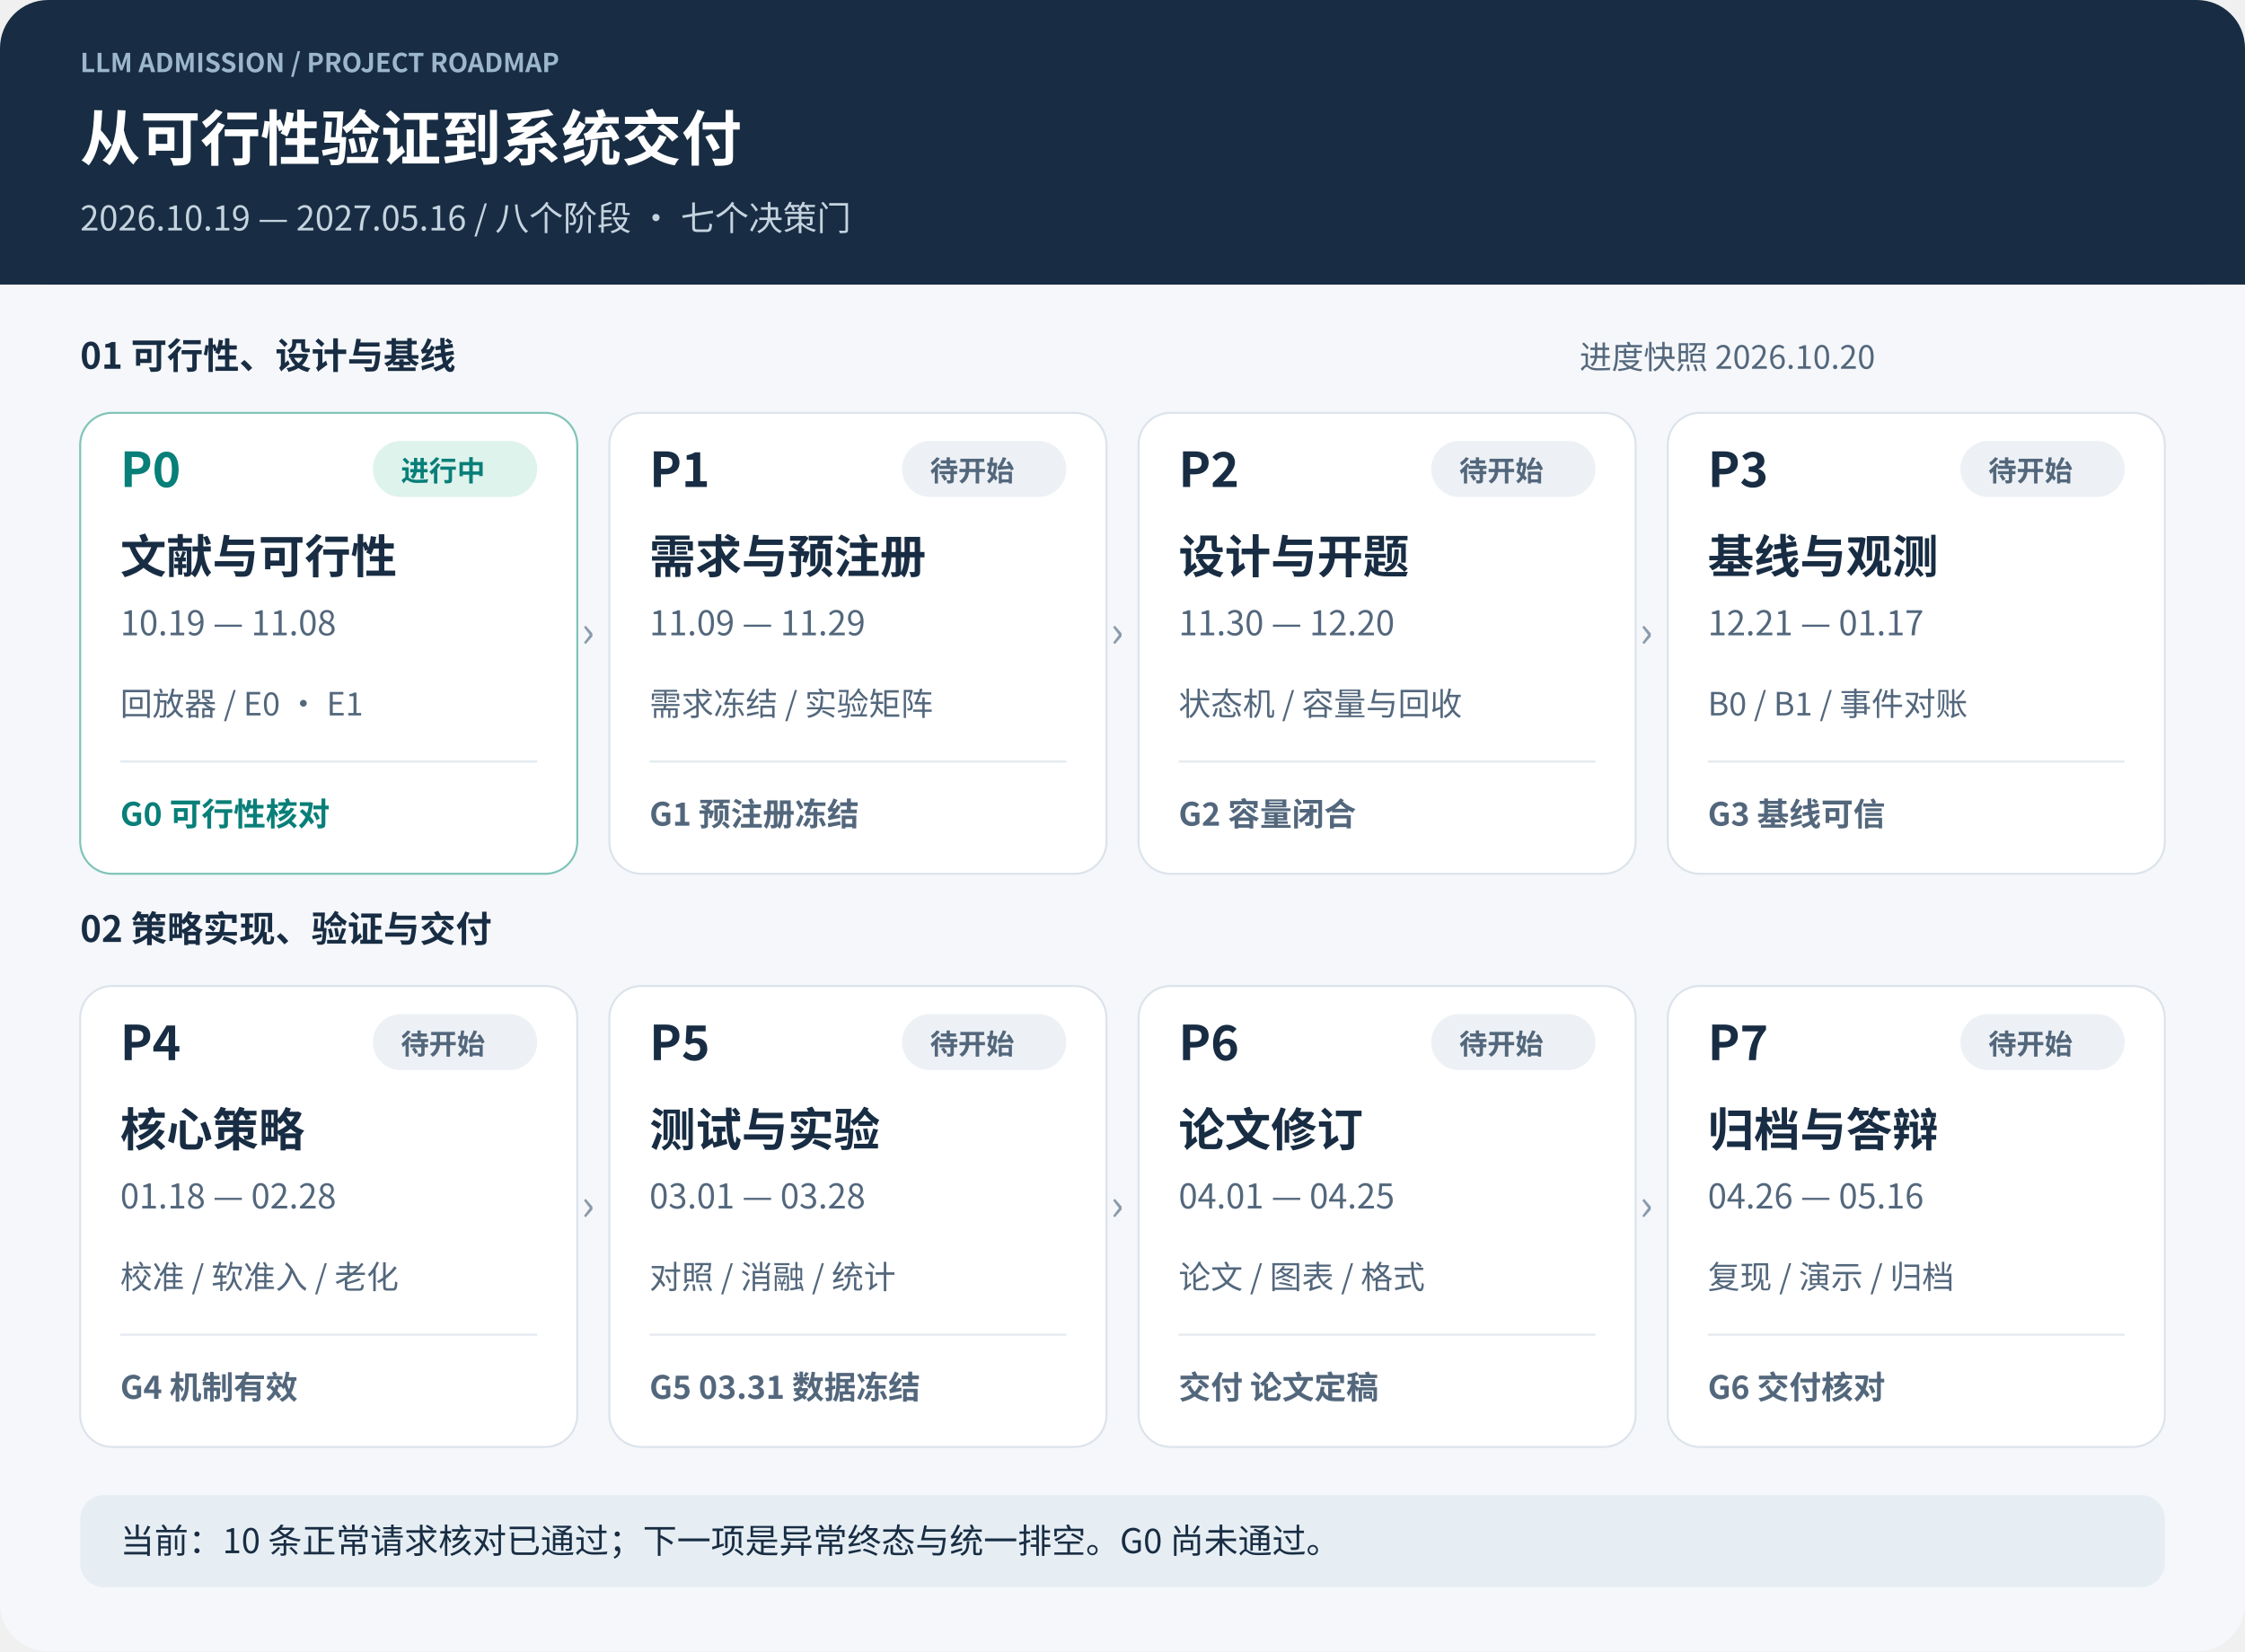
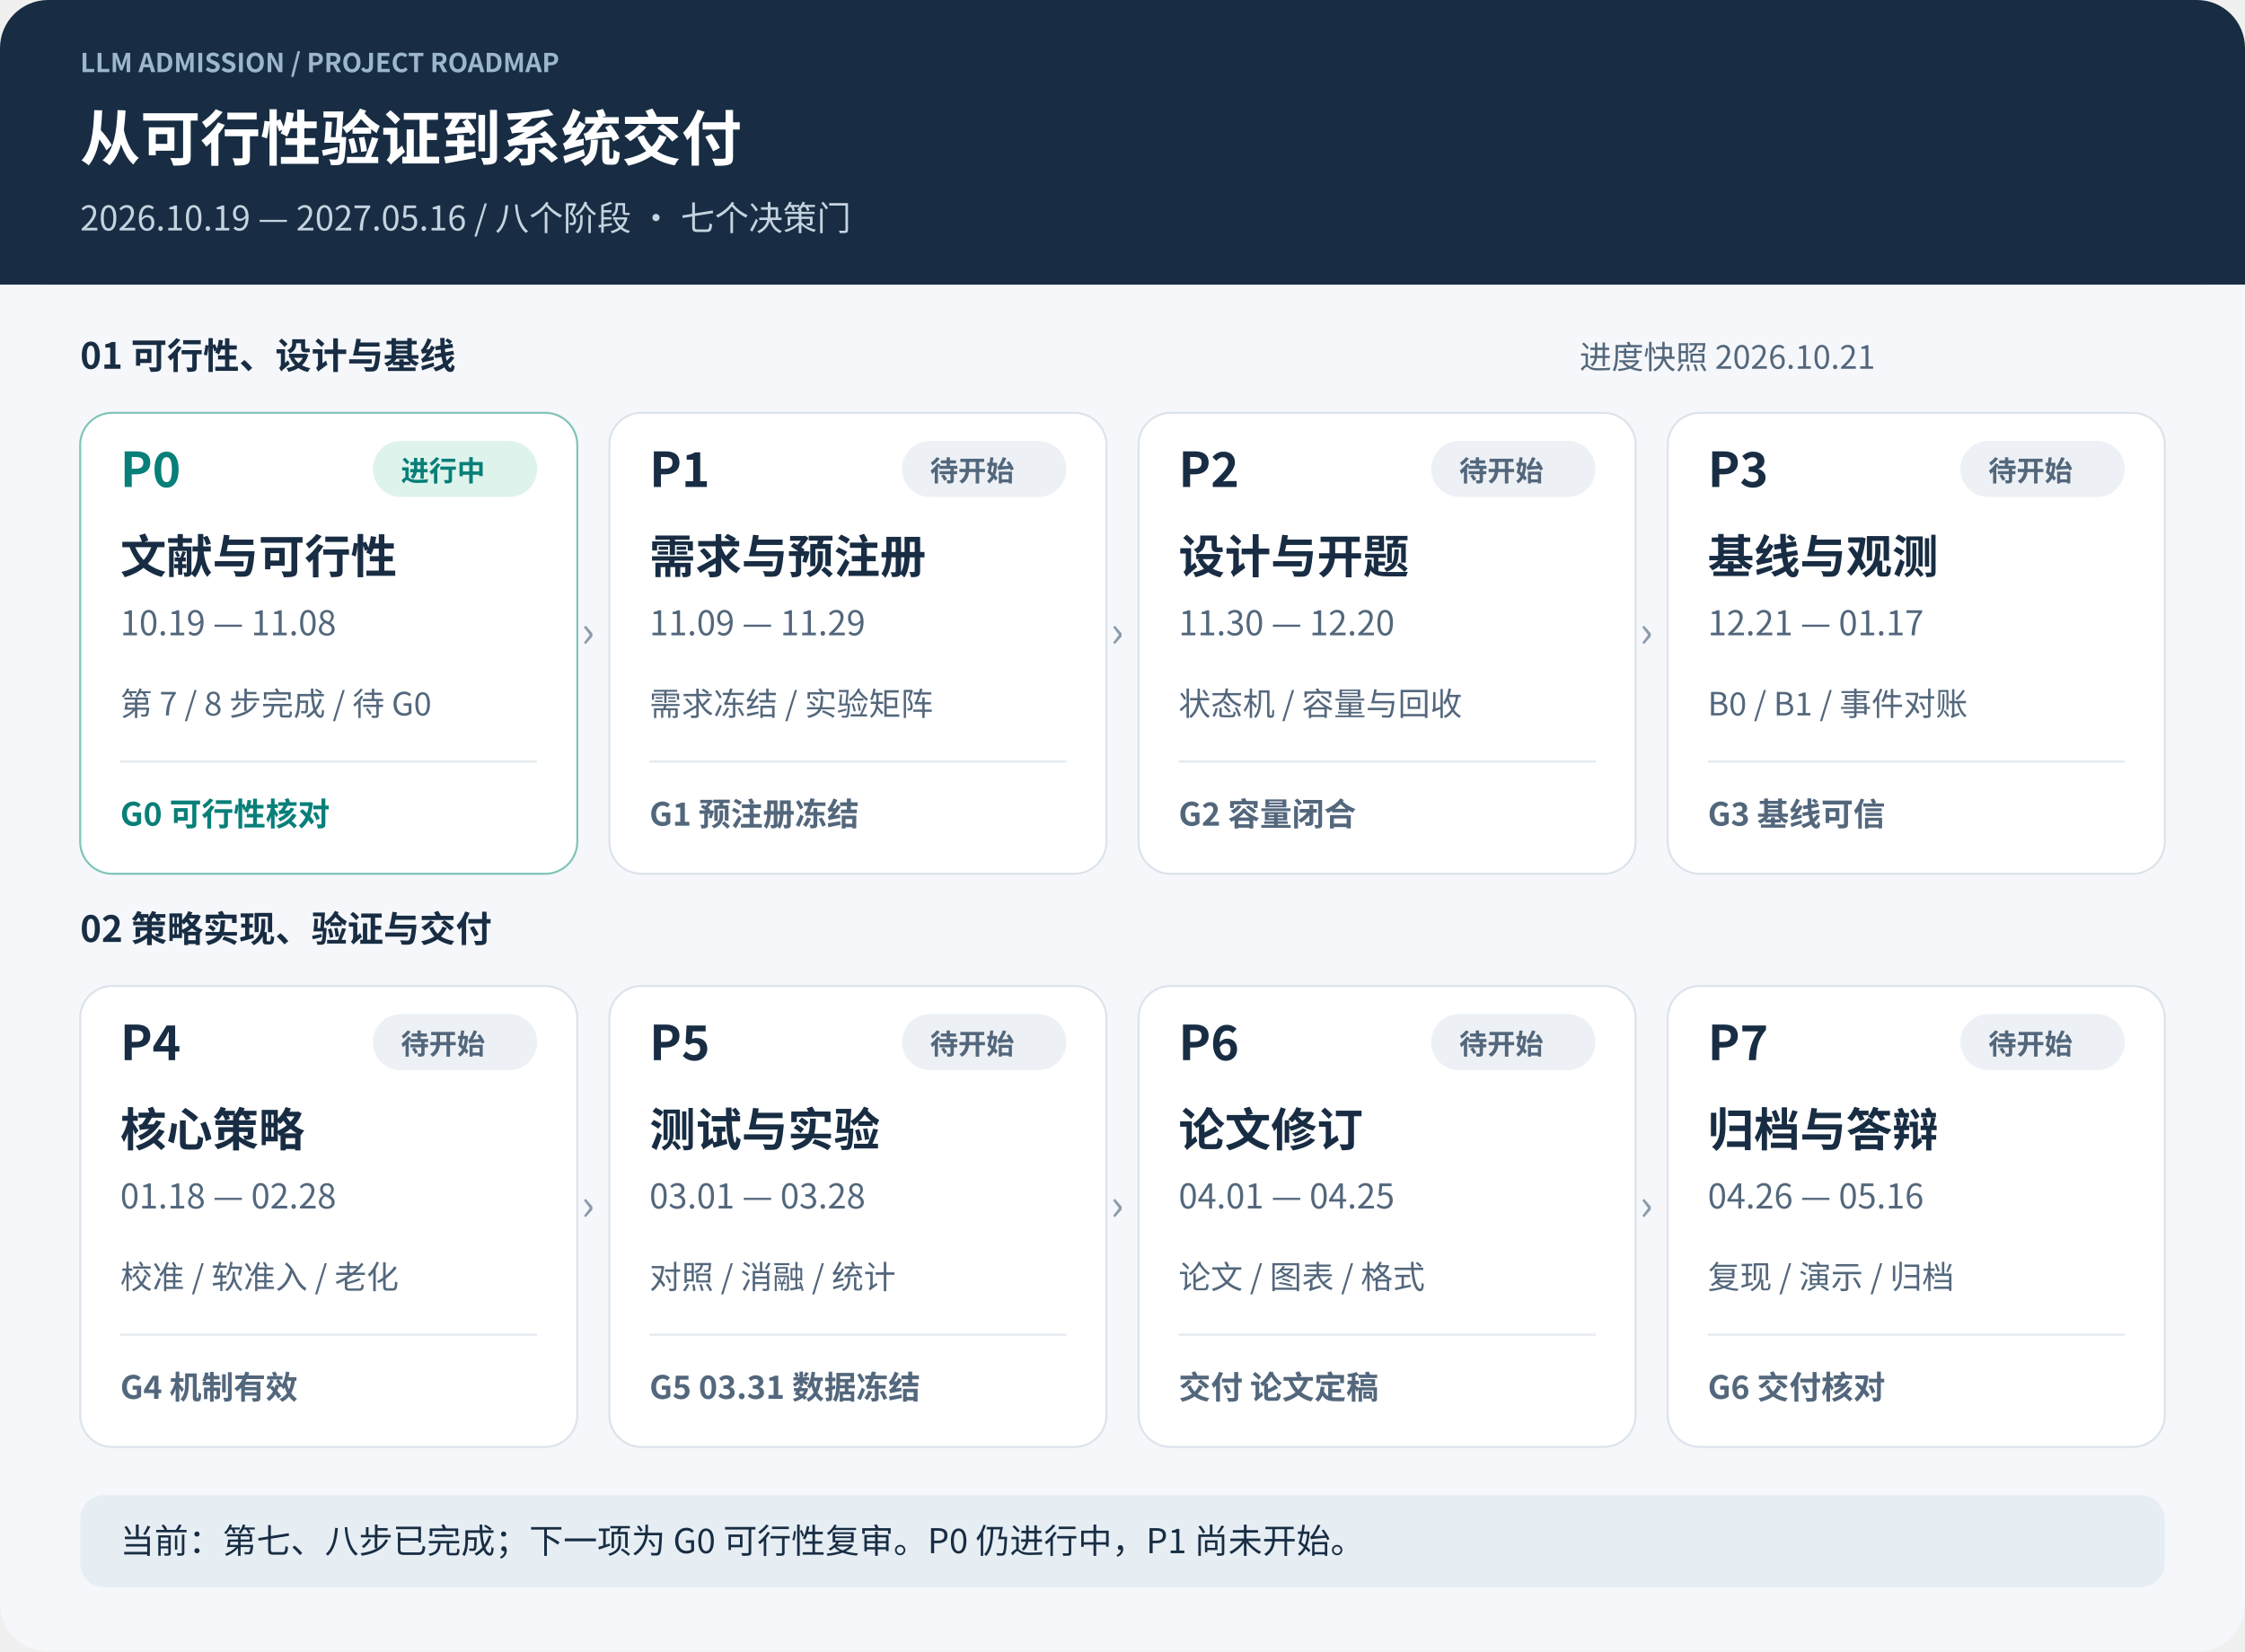
<svg xmlns="http://www.w3.org/2000/svg" width="1120" height="824" viewBox="0 0 1120 824" role="img" aria-labelledby="title desc">
  <g font-family="Segoe UI, PingFang SC, Microsoft YaHei, Noto Sans CJK SC, sans-serif">
    <rect x="0" y="0" width="1120" height="824" rx="24" fill="#f5f7fa" stroke="none" />
    <rect x="0" y="0" width="1120" height="142" rx="24" fill="#182d43" stroke="none" />
    <rect x="0" y="80" width="1120" height="62" rx="0" fill="#182d43" stroke="none" />
    <text x="40" y="36" font-size="13" fill="#9cb6cc" font-weight="600">LLM ADMISSION / PROJECT ROADMAP</text>
    <text x="40" y="80" font-size="30" fill="#ffffff" font-weight="700">从可行性验证到系统交付</text>
    <text x="40" y="115" font-size="17" fill="#c4d3df" font-weight="400">2026.10.19 — 2027.05.16  /  八个阶段 · 七个决策门</text>
    <text x="40" y="184" font-size="18" fill="#182d43" font-weight="600">01  可行性、设计与基线</text>
-     <text x="788" y="184" font-size="16" fill="#53677c" font-weight="400">进度快照  2026.10.20</text>
+     <text x="788" y="184" font-size="16" fill="#53677c" font-weight="400">进度快照  2026.10.21</text>
    <rect x="40" y="206" width="248" height="230" rx="16" fill="#ffffff" stroke="#80c4b8" />
    <text x="60" y="243" font-size="24" fill="#087f78" font-weight="700">P0</text>
    <rect x="186" y="220" width="82" height="28" rx="14" fill="#dff3ed" stroke="none" />
    <text x="200" y="240" font-size="14" fill="#087f78" font-weight="600">进行中</text>
    <text x="60" y="286" font-size="23" fill="#182d43" font-weight="600">文献与可行性</text>
    <text x="60" y="317" font-size="17" fill="#53677c" font-weight="400">10.19 — 11.08</text>
-     <text x="60" y="357" font-size="16" fill="#53677c" font-weight="400">回放器 / E0 · E1</text>
+     <text x="60" y="357" font-size="16" fill="#53677c" font-weight="400">第 7 / 8 步完成 / 待 G0</text>
    <path d="M60 380h208" stroke="#e3e9ef" />
    <text x="60" y="412" font-size="16" fill="#087f78" font-weight="600">G0  可行性核对</text>
    <text x="290" y="323" font-size="22" fill="#8b9bab" font-weight="400">›</text>
    <rect x="304" y="206" width="248" height="230" rx="16" fill="#ffffff" stroke="#dce3eb" />
    <text x="324" y="243" font-size="24" fill="#182d43" font-weight="700">P1</text>
    <rect x="450" y="220" width="82" height="28" rx="14" fill="#edf1f5" stroke="none" />
    <text x="464" y="240" font-size="14" fill="#53677c" font-weight="600">待开始</text>
    <text x="324" y="286" font-size="23" fill="#182d43" font-weight="600">需求与预注册</text>
    <text x="324" y="317" font-size="17" fill="#53677c" font-weight="400">11.09 — 11.29</text>
    <text x="324" y="357" font-size="16" fill="#53677c" font-weight="400">需求冻结 / 实验矩阵</text>
    <path d="M324 380h208" stroke="#e3e9ef" />
    <text x="324" y="412" font-size="16" fill="#53677c" font-weight="600">G1  预注册冻结</text>
    <text x="554" y="323" font-size="22" fill="#8b9bab" font-weight="400">›</text>
    <rect x="568" y="206" width="248" height="230" rx="16" fill="#ffffff" stroke="#dce3eb" />
    <text x="588" y="243" font-size="24" fill="#182d43" font-weight="700">P2</text>
    <rect x="714" y="220" width="82" height="28" rx="14" fill="#edf1f5" stroke="none" />
    <text x="728" y="240" font-size="14" fill="#53677c" font-weight="600">待开始</text>
    <text x="588" y="286" font-size="23" fill="#182d43" font-weight="600">设计与开题</text>
    <text x="588" y="317" font-size="17" fill="#53677c" font-weight="400">11.30 — 12.20</text>
    <text x="588" y="357" font-size="16" fill="#53677c" font-weight="400">状态机 / 容量与回收</text>
    <path d="M588 380h208" stroke="#e3e9ef" />
    <text x="588" y="412" font-size="16" fill="#53677c" font-weight="600">G2  容量闭合</text>
    <text x="818" y="323" font-size="22" fill="#8b9bab" font-weight="400">›</text>
    <rect x="832" y="206" width="248" height="230" rx="16" fill="#ffffff" stroke="#dce3eb" />
    <text x="852" y="243" font-size="24" fill="#182d43" font-weight="700">P3</text>
    <rect x="978" y="220" width="82" height="28" rx="14" fill="#edf1f5" stroke="none" />
    <text x="992" y="240" font-size="14" fill="#53677c" font-weight="600">待开始</text>
    <text x="852" y="286" font-size="23" fill="#182d43" font-weight="600">基线与观测</text>
    <text x="852" y="317" font-size="17" fill="#53677c" font-weight="400">12.21 — 01.17</text>
    <text x="852" y="357" font-size="16" fill="#53677c" font-weight="400">B0 / B1 / 事件对账</text>
    <path d="M852 380h208" stroke="#e3e9ef" />
    <text x="852" y="412" font-size="16" fill="#53677c" font-weight="600">G3  基线可信</text>
    <rect x="40" y="492" width="248" height="230" rx="16" fill="#ffffff" stroke="#dce3eb" />
    <text x="60" y="529" font-size="24" fill="#182d43" font-weight="700">P4</text>
    <rect x="186" y="506" width="82" height="28" rx="14" fill="#edf1f5" stroke="none" />
    <text x="200" y="526" font-size="14" fill="#53677c" font-weight="600">待开始</text>
    <text x="60" y="572" font-size="23" fill="#182d43" font-weight="600">核心策略</text>
    <text x="60" y="603" font-size="17" fill="#53677c" font-weight="400">01.18 — 02.28</text>
    <text x="60" y="643" font-size="16" fill="#53677c" font-weight="400">校准 / 软准入 / 老化</text>
    <path d="M60 666h208" stroke="#e3e9ef" />
    <text x="60" y="698" font-size="16" fill="#53677c" font-weight="600">G4  机制有效</text>
    <text x="290" y="609" font-size="22" fill="#8b9bab" font-weight="400">›</text>
    <rect x="304" y="492" width="248" height="230" rx="16" fill="#ffffff" stroke="#dce3eb" />
    <text x="324" y="529" font-size="24" fill="#182d43" font-weight="700">P5</text>
    <rect x="450" y="506" width="82" height="28" rx="14" fill="#edf1f5" stroke="none" />
    <text x="464" y="526" font-size="14" fill="#53677c" font-weight="600">待开始</text>
    <text x="324" y="572" font-size="23" fill="#182d43" font-weight="600">测试与实验</text>
    <text x="324" y="603" font-size="17" fill="#53677c" font-weight="400">03.01 — 03.28</text>
    <text x="324" y="643" font-size="16" fill="#53677c" font-weight="400">对照 / 消融 / 统计</text>
    <path d="M324 666h208" stroke="#e3e9ef" />
    <text x="324" y="698" font-size="16" fill="#53677c" font-weight="600">G5  03.31 数据冻结</text>
    <text x="554" y="609" font-size="22" fill="#8b9bab" font-weight="400">›</text>
    <rect x="568" y="492" width="248" height="230" rx="16" fill="#ffffff" stroke="#dce3eb" />
    <text x="588" y="529" font-size="24" fill="#182d43" font-weight="700">P6</text>
    <rect x="714" y="506" width="82" height="28" rx="14" fill="#edf1f5" stroke="none" />
    <text x="728" y="526" font-size="14" fill="#53677c" font-weight="600">待开始</text>
    <text x="588" y="572" font-size="23" fill="#182d43" font-weight="600">论文修订</text>
    <text x="588" y="603" font-size="17" fill="#53677c" font-weight="400">04.01 — 04.25</text>
    <text x="588" y="643" font-size="16" fill="#53677c" font-weight="400">论文 / 图表 / 格式</text>
    <path d="M588 666h208" stroke="#e3e9ef" />
    <text x="588" y="698" font-size="16" fill="#53677c" font-weight="600">交付  论文定稿</text>
    <text x="818" y="609" font-size="22" fill="#8b9bab" font-weight="400">›</text>
    <rect x="832" y="492" width="248" height="230" rx="16" fill="#ffffff" stroke="#dce3eb" />
    <text x="852" y="529" font-size="24" fill="#182d43" font-weight="700">P7</text>
    <rect x="978" y="506" width="82" height="28" rx="14" fill="#edf1f5" stroke="none" />
    <text x="992" y="526" font-size="14" fill="#53677c" font-weight="600">待开始</text>
    <text x="852" y="572" font-size="23" fill="#182d43" font-weight="600">归档与答辩</text>
    <text x="852" y="603" font-size="17" fill="#53677c" font-weight="400">04.26 — 05.16</text>
    <text x="852" y="643" font-size="16" fill="#53677c" font-weight="400">复现 / 演示 / 归档</text>
    <path d="M852 666h208" stroke="#e3e9ef" />
    <text x="852" y="698" font-size="16" fill="#53677c" font-weight="600">G6  交付核对</text>
    <text x="40" y="470" font-size="18" fill="#182d43" font-weight="600">02  策略实现、验证与交付</text>
    <rect x="40" y="746" width="1040" height="46" rx="12" fill="#e6eeF4" stroke="none" />
-     <text x="60" y="775" font-size="17" fill="#182d43" font-weight="400">当前：10 条正常请求核对已通过；下一项是异常终态与统一排空。G0 尚未通过。</text>
+     <text x="60" y="775" font-size="17" fill="#182d43" font-weight="400">当前：第七、八步已完成；下一项为 G0 可行性复审。P0 仍进行中，P1 尚未开始。</text>
  </g>
</svg>
